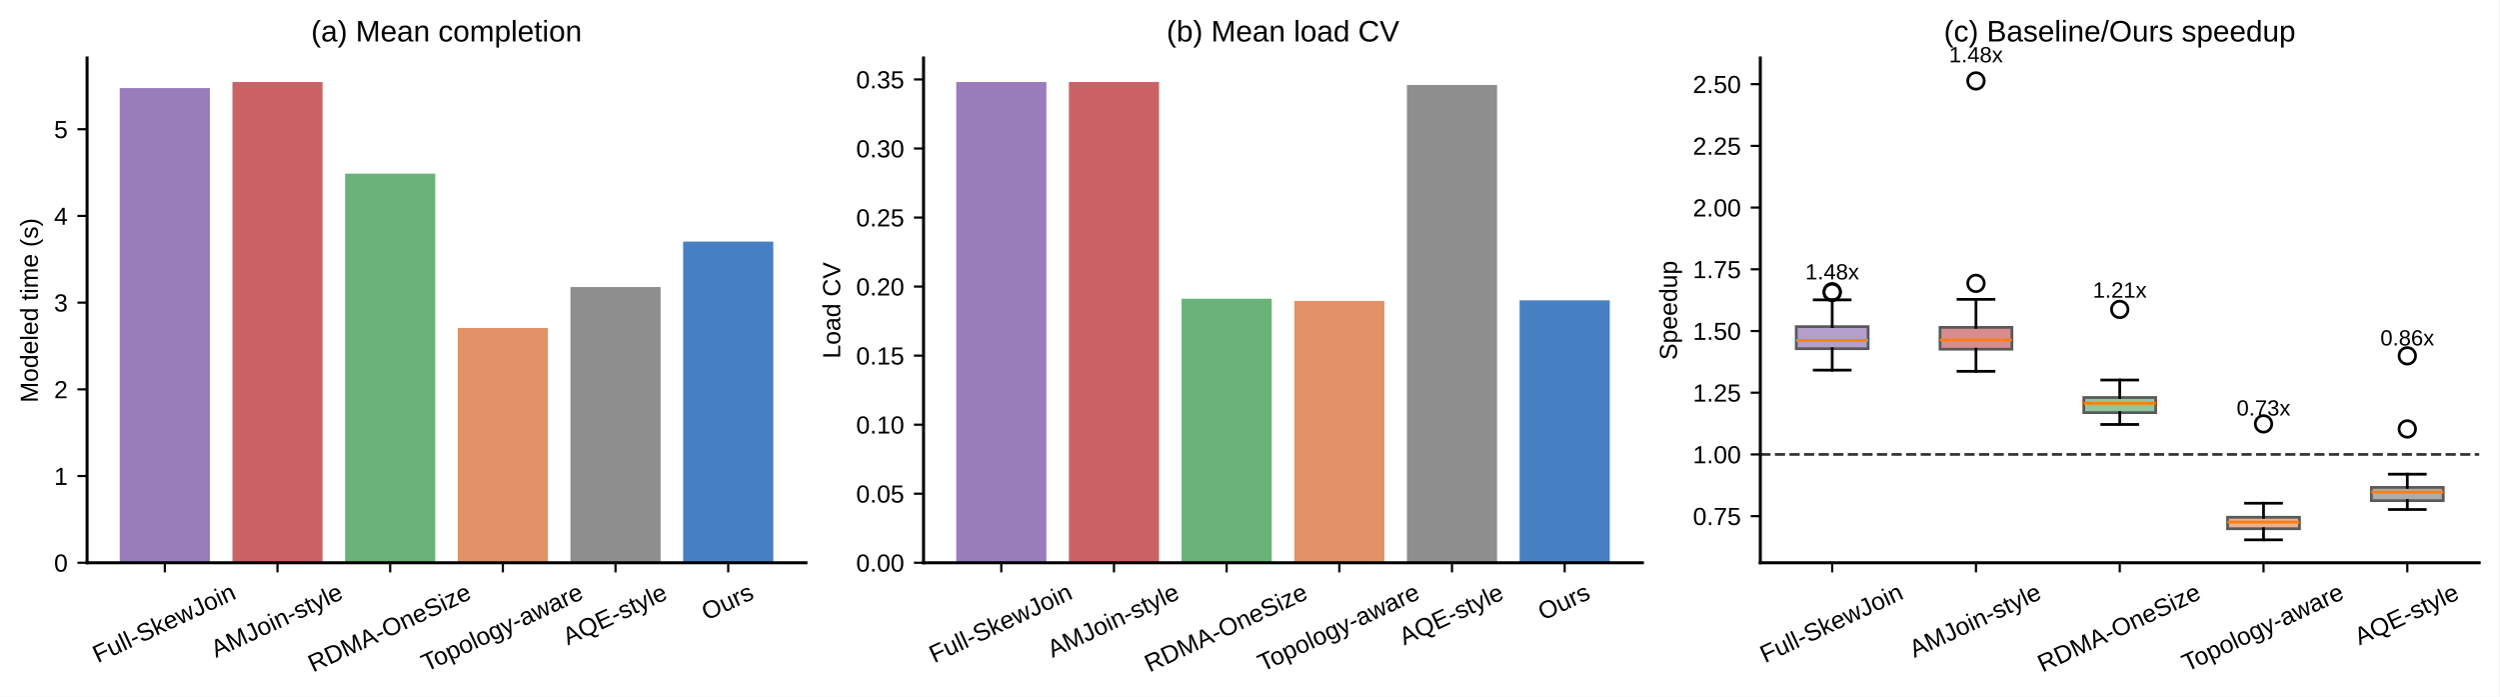
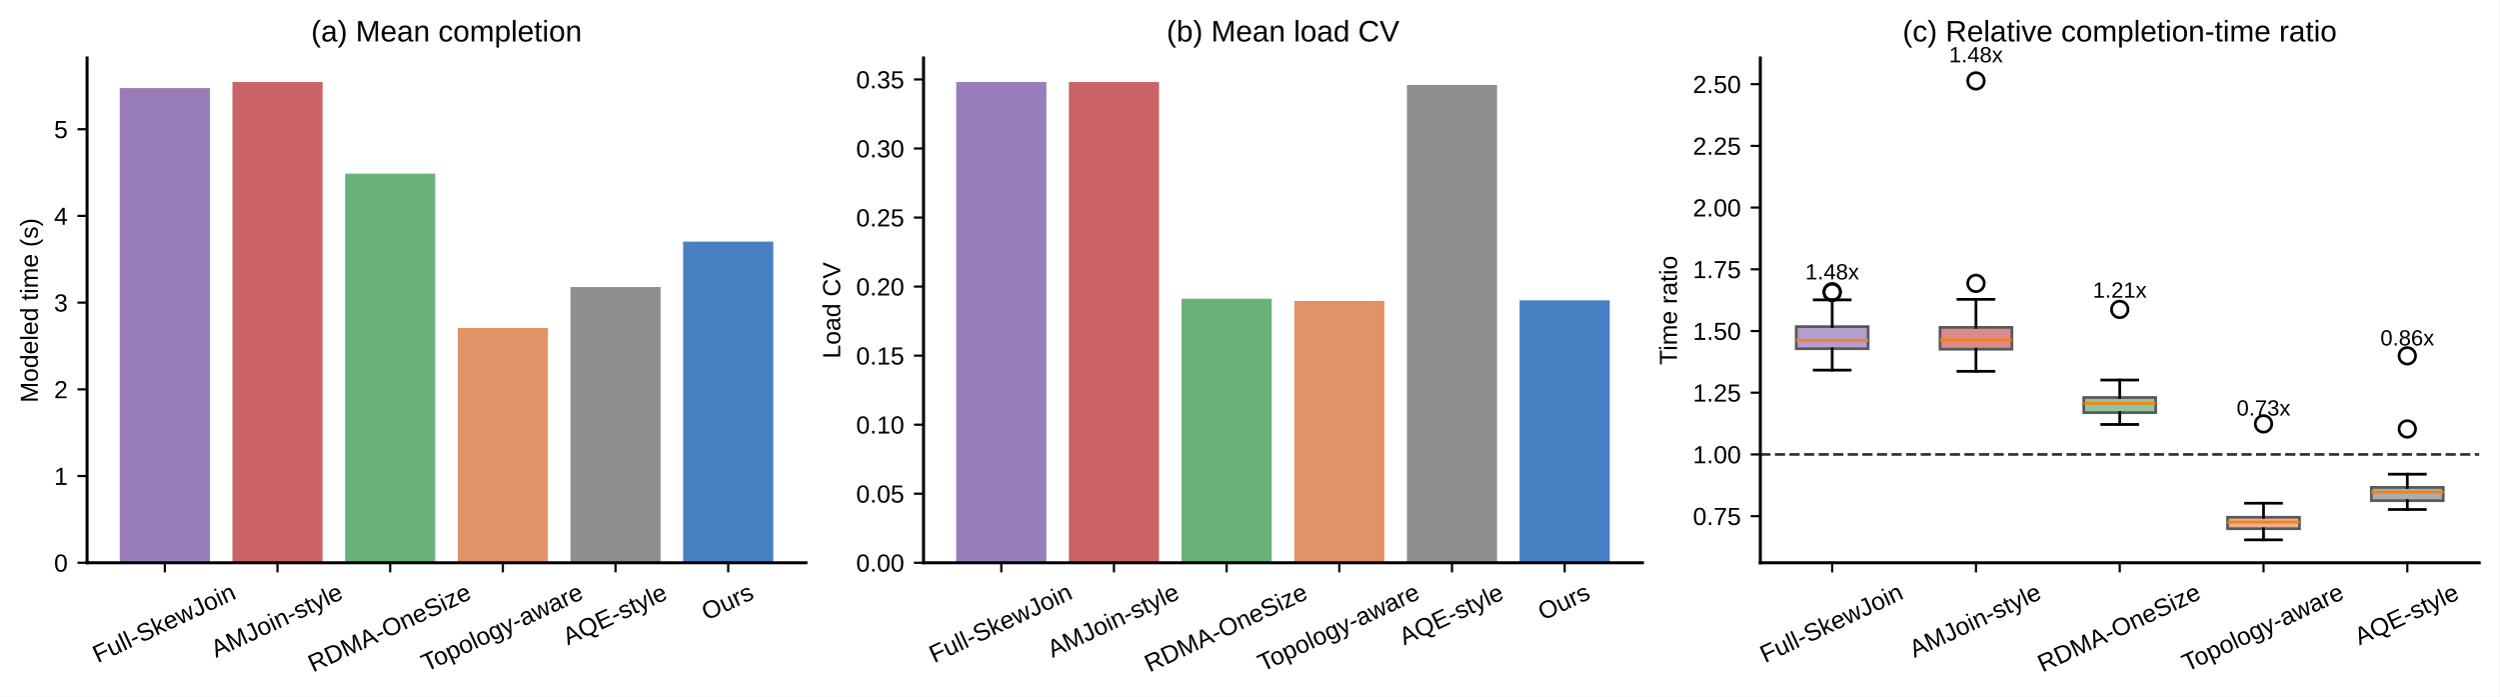
<svg xmlns="http://www.w3.org/2000/svg" xmlns:xlink="http://www.w3.org/1999/xlink" width="908.4pt" height="253.2pt" viewBox="0 0 908.4 253.2" version="1.1">
  <defs>
    <style type="text/css">*{stroke-linejoin: round; stroke-linecap: butt}</style>
  </defs>
  <g id="figure_1">
    <g id="patch_1">
      <path d="M 0 253.2 L 908.4 253.2 L 908.4 0 L 0 0 z " style="fill: #ffffff" />
    </g>
    <g id="axes_1">
      <g id="patch_2">
        <path d="M 31.651 204.486 L 292.966 204.486 L 292.966 21.069 L 31.651 21.069 z " style="fill: #ffffff" />
      </g>
      <g id="patch_3">
-         <path d="M 43.529 204.486 L 76.296 204.486 L 76.296 32.002 L 43.529 32.002 z " clip-path="url(#pf289a516cb)" style="fill: #8b6bb1; opacity: 0.88" />
+         <path d="M 43.529 204.486 L 76.296 204.486 L 76.296 32.002 L 43.529 32.002 z " clip-path="url(#p74380b4634)" style="fill: #8b6bb1; opacity: 0.88" />
      </g>
      <g id="patch_4">
-         <path d="M 84.487 204.486 L 117.254 204.486 L 117.254 29.803 L 84.487 29.803 z " clip-path="url(#pf289a516cb)" style="fill: #c44e52; opacity: 0.88" />
+         <path d="M 84.487 204.486 L 117.254 204.486 L 117.254 29.803 L 84.487 29.803 z " clip-path="url(#p74380b4634)" style="fill: #c44e52; opacity: 0.88" />
      </g>
      <g id="patch_5">
-         <path d="M 125.446 204.486 L 158.213 204.486 L 158.213 63.096 L 125.446 63.096 z " clip-path="url(#pf289a516cb)" style="fill: #55a868; opacity: 0.88" />
+         <path d="M 125.446 204.486 L 158.213 204.486 L 158.213 63.096 L 125.446 63.096 z " clip-path="url(#p74380b4634)" style="fill: #55a868; opacity: 0.88" />
      </g>
      <g id="patch_6">
-         <path d="M 166.404 204.486 L 199.171 204.486 L 199.171 119.163 L 166.404 119.163 z " clip-path="url(#pf289a516cb)" style="fill: #dd8452; opacity: 0.88" />
+         <path d="M 166.404 204.486 L 199.171 204.486 L 199.171 119.163 L 166.404 119.163 z " clip-path="url(#p74380b4634)" style="fill: #dd8452; opacity: 0.88" />
      </g>
      <g id="patch_7">
-         <path d="M 207.363 204.486 L 240.13 204.486 L 240.13 104.302 L 207.363 104.302 z " clip-path="url(#pf289a516cb)" style="fill: #7f7f7f; opacity: 0.88" />
+         <path d="M 207.363 204.486 L 240.13 204.486 L 240.13 104.302 L 207.363 104.302 z " clip-path="url(#p74380b4634)" style="fill: #7f7f7f; opacity: 0.88" />
      </g>
      <g id="patch_8">
-         <path d="M 248.322 204.486 L 281.088 204.486 L 281.088 87.79 L 248.322 87.79 z " clip-path="url(#pf289a516cb)" style="fill: #2f6fbb; opacity: 0.88" />
+         <path d="M 248.322 204.486 L 281.088 204.486 L 281.088 87.79 L 248.322 87.79 z " clip-path="url(#p74380b4634)" style="fill: #2f6fbb; opacity: 0.88" />
      </g>
      <g id="matplotlib.axis_1">
        <g id="xtick_1">
          <g id="line2d_1">
            <defs>
-               <path id="m25184df73d" d="M 0 0 L 0 3.5 " style="stroke: #000000; stroke-width: 0.8" />
+               <path id="md77f41ac50" d="M 0 0 L 0 3.5 " style="stroke: #000000; stroke-width: 0.8" />
            </defs>
            <g>
-               <use xlink:href="#m25184df73d" x="59.912" y="204.486" style="stroke: #000000; stroke-width: 0.8" />
+               <use xlink:href="#md77f41ac50" x="59.912" y="204.486" style="stroke: #000000; stroke-width: 0.8" />
            </g>
          </g>
          <g id="text_1">
            <text style="font-size: 9px; font-family: 'Arial', 'DejaVu Sans', sans-serif" transform="translate(35.51198 240.9979) rotate(-25)">Full-SkewJoin</text>
          </g>
        </g>
        <g id="xtick_2">
          <g id="line2d_2">
            <g>
-               <use xlink:href="#m25184df73d" x="100.871" y="204.486" style="stroke: #000000; stroke-width: 0.8" />
+               <use xlink:href="#md77f41ac50" x="100.871" y="204.486" style="stroke: #000000; stroke-width: 0.8" />
            </g>
          </g>
          <g id="text_2">
            <text style="font-size: 9px; font-family: 'Arial', 'DejaVu Sans', sans-serif" transform="translate(78.48936 239.0944) rotate(-25)">AMJoin-style</text>
          </g>
        </g>
        <g id="xtick_3">
          <g id="line2d_3">
            <g>
-               <use xlink:href="#m25184df73d" x="141.829" y="204.486" style="stroke: #000000; stroke-width: 0.8" />
+               <use xlink:href="#md77f41ac50" x="141.829" y="204.486" style="stroke: #000000; stroke-width: 0.8" />
            </g>
          </g>
          <g id="text_3">
            <text style="font-size: 9px; font-family: 'Arial', 'DejaVu Sans', sans-serif" transform="translate(113.8044 244.3784) rotate(-25)">RDMA-OneSize</text>
          </g>
        </g>
        <g id="xtick_4">
          <g id="line2d_4">
            <g>
-               <use xlink:href="#m25184df73d" x="182.788" y="204.486" style="stroke: #000000; stroke-width: 0.8" />
+               <use xlink:href="#md77f41ac50" x="182.788" y="204.486" style="stroke: #000000; stroke-width: 0.8" />
            </g>
          </g>
          <g id="text_4">
            <text style="font-size: 9px; font-family: 'Arial', 'DejaVu Sans', sans-serif" transform="translate(154.9612 244.1727) rotate(-25)">Topology-aware</text>
          </g>
        </g>
        <g id="xtick_5">
          <g id="line2d_5">
            <g>
-               <use xlink:href="#m25184df73d" x="223.746" y="204.486" style="stroke: #000000; stroke-width: 0.8" />
+               <use xlink:href="#md77f41ac50" x="223.746" y="204.486" style="stroke: #000000; stroke-width: 0.8" />
            </g>
          </g>
          <g id="text_5">
            <text style="font-size: 9px; font-family: 'Arial', 'DejaVu Sans', sans-serif" transform="translate(206.3752 234.549) rotate(-25)">AQE-style</text>
          </g>
        </g>
        <g id="xtick_6">
          <g id="line2d_6">
            <g>
-               <use xlink:href="#m25184df73d" x="264.705" y="204.486" style="stroke: #000000; stroke-width: 0.8" />
+               <use xlink:href="#md77f41ac50" x="264.705" y="204.486" style="stroke: #000000; stroke-width: 0.8" />
            </g>
          </g>
          <g id="text_6">
            <text style="font-size: 9px; font-family: 'Arial', 'DejaVu Sans', sans-serif" transform="translate(256.8509 225.5668) rotate(-25)">Ours</text>
          </g>
        </g>
      </g>
      <g id="matplotlib.axis_2">
        <g id="ytick_1">
          <g id="line2d_7">
            <defs>
-               <path id="mb3af0984bb" d="M 0 0 L -3.5 0 " style="stroke: #000000; stroke-width: 0.8" />
+               <path id="mf383895b96" d="M 0 0 L -3.5 0 " style="stroke: #000000; stroke-width: 0.8" />
            </defs>
            <g>
-               <use xlink:href="#mb3af0984bb" x="31.651" y="204.486" style="stroke: #000000; stroke-width: 0.8" />
+               <use xlink:href="#mf383895b96" x="31.651" y="204.486" style="stroke: #000000; stroke-width: 0.8" />
            </g>
          </g>
          <g id="text_7">
            <text style="font-size: 9px; font-family: 'Arial', 'DejaVu Sans', sans-serif; text-anchor: end" x="24.651" y="207.707" transform="rotate(-0 24.65078 207.7075)">0</text>
          </g>
        </g>
        <g id="ytick_2">
          <g id="line2d_8">
            <g>
-               <use xlink:href="#mb3af0984bb" x="31.651" y="172.98" style="stroke: #000000; stroke-width: 0.8" />
+               <use xlink:href="#mf383895b96" x="31.651" y="172.98" style="stroke: #000000; stroke-width: 0.8" />
            </g>
          </g>
          <g id="text_8">
            <text style="font-size: 9px; font-family: 'Arial', 'DejaVu Sans', sans-serif; text-anchor: end" x="24.651" y="176.201" transform="rotate(-0 24.65078 176.2008)">1</text>
          </g>
        </g>
        <g id="ytick_3">
          <g id="line2d_9">
            <g>
-               <use xlink:href="#mb3af0984bb" x="31.651" y="141.473" style="stroke: #000000; stroke-width: 0.8" />
+               <use xlink:href="#mf383895b96" x="31.651" y="141.473" style="stroke: #000000; stroke-width: 0.8" />
            </g>
          </g>
          <g id="text_9">
            <text style="font-size: 9px; font-family: 'Arial', 'DejaVu Sans', sans-serif; text-anchor: end" x="24.651" y="144.694" transform="rotate(-0 24.65078 144.6941)">2</text>
          </g>
        </g>
        <g id="ytick_4">
          <g id="line2d_10">
            <g>
-               <use xlink:href="#mb3af0984bb" x="31.651" y="109.966" style="stroke: #000000; stroke-width: 0.8" />
+               <use xlink:href="#mf383895b96" x="31.651" y="109.966" style="stroke: #000000; stroke-width: 0.8" />
            </g>
          </g>
          <g id="text_10">
            <text style="font-size: 9px; font-family: 'Arial', 'DejaVu Sans', sans-serif; text-anchor: end" x="24.651" y="113.187" transform="rotate(-0 24.65078 113.1874)">3</text>
          </g>
        </g>
        <g id="ytick_5">
          <g id="line2d_11">
            <g>
-               <use xlink:href="#mb3af0984bb" x="31.651" y="78.46" style="stroke: #000000; stroke-width: 0.8" />
+               <use xlink:href="#mf383895b96" x="31.651" y="78.46" style="stroke: #000000; stroke-width: 0.8" />
            </g>
          </g>
          <g id="text_11">
            <text style="font-size: 9px; font-family: 'Arial', 'DejaVu Sans', sans-serif; text-anchor: end" x="24.651" y="81.681" transform="rotate(-0 24.65078 81.6807)">4</text>
          </g>
        </g>
        <g id="ytick_6">
          <g id="line2d_12">
            <g>
-               <use xlink:href="#mb3af0984bb" x="31.651" y="46.953" style="stroke: #000000; stroke-width: 0.8" />
+               <use xlink:href="#mf383895b96" x="31.651" y="46.953" style="stroke: #000000; stroke-width: 0.8" />
            </g>
          </g>
          <g id="text_12">
            <text style="font-size: 9px; font-family: 'Arial', 'DejaVu Sans', sans-serif; text-anchor: end" x="24.651" y="50.174" transform="rotate(-0 24.65078 50.17401)">5</text>
          </g>
        </g>
        <g id="text_13">
          <text style="font-size: 9px; font-family: 'Arial', 'DejaVu Sans', sans-serif; text-anchor: middle" x="13.752" y="112.778" transform="rotate(-90 13.75172 112.7776)">Modeled time (s)</text>
        </g>
      </g>
      <g id="patch_9">
        <path d="M 31.651 204.486 L 31.651 21.069 " style="fill: none; stroke: #000000; stroke-width: 1.1; stroke-linejoin: miter; stroke-linecap: square" />
      </g>
      <g id="patch_10">
        <path d="M 31.651 204.486 L 292.966 204.486 " style="fill: none; stroke: #000000; stroke-width: 1.1; stroke-linejoin: miter; stroke-linecap: square" />
      </g>
      <g id="text_14">
        <text style="font-size: 10.8px; font-family: 'Arial', 'DejaVu Sans', sans-serif; text-anchor: middle" x="162.309" y="15.069" transform="rotate(-0 162.3086 15.06881)">(a) Mean completion</text>
      </g>
    </g>
    <g id="axes_2">
      <g id="patch_11">
        <path d="M 335.712 204.486 L 597.028 204.486 L 597.028 21.069 L 335.712 21.069 z " style="fill: #ffffff" />
      </g>
      <g id="patch_12">
-         <path d="M 347.59 204.486 L 380.357 204.486 L 380.357 29.803 L 347.59 29.803 z " clip-path="url(#p5887ecae8b)" style="fill: #8b6bb1; opacity: 0.88" />
+         <path d="M 347.59 204.486 L 380.357 204.486 L 380.357 29.803 L 347.59 29.803 z " clip-path="url(#pb62639bc96)" style="fill: #8b6bb1; opacity: 0.88" />
      </g>
      <g id="patch_13">
-         <path d="M 388.549 204.486 L 421.316 204.486 L 421.316 29.803 L 388.549 29.803 z " clip-path="url(#p5887ecae8b)" style="fill: #c44e52; opacity: 0.88" />
+         <path d="M 388.549 204.486 L 421.316 204.486 L 421.316 29.803 L 388.549 29.803 z " clip-path="url(#pb62639bc96)" style="fill: #c44e52; opacity: 0.88" />
      </g>
      <g id="patch_14">
-         <path d="M 429.508 204.486 L 462.274 204.486 L 462.274 108.545 L 429.508 108.545 z " clip-path="url(#p5887ecae8b)" style="fill: #55a868; opacity: 0.88" />
+         <path d="M 429.508 204.486 L 462.274 204.486 L 462.274 108.545 L 429.508 108.545 z " clip-path="url(#pb62639bc96)" style="fill: #55a868; opacity: 0.88" />
      </g>
      <g id="patch_15">
-         <path d="M 470.466 204.486 L 503.233 204.486 L 503.233 109.348 L 470.466 109.348 z " clip-path="url(#p5887ecae8b)" style="fill: #dd8452; opacity: 0.88" />
+         <path d="M 470.466 204.486 L 503.233 204.486 L 503.233 109.348 L 470.466 109.348 z " clip-path="url(#pb62639bc96)" style="fill: #dd8452; opacity: 0.88" />
      </g>
      <g id="patch_16">
-         <path d="M 511.425 204.486 L 544.192 204.486 L 544.192 30.866 L 511.425 30.866 z " clip-path="url(#p5887ecae8b)" style="fill: #7f7f7f; opacity: 0.88" />
+         <path d="M 511.425 204.486 L 544.192 204.486 L 544.192 30.866 L 511.425 30.866 z " clip-path="url(#pb62639bc96)" style="fill: #7f7f7f; opacity: 0.88" />
      </g>
      <g id="patch_17">
-         <path d="M 552.383 204.486 L 585.15 204.486 L 585.15 109.131 L 552.383 109.131 z " clip-path="url(#p5887ecae8b)" style="fill: #2f6fbb; opacity: 0.88" />
+         <path d="M 552.383 204.486 L 585.15 204.486 L 585.15 109.131 L 552.383 109.131 z " clip-path="url(#pb62639bc96)" style="fill: #2f6fbb; opacity: 0.88" />
      </g>
      <g id="matplotlib.axis_3">
        <g id="xtick_7">
          <g id="line2d_13">
            <g>
-               <use xlink:href="#m25184df73d" x="363.974" y="204.486" style="stroke: #000000; stroke-width: 0.8" />
+               <use xlink:href="#md77f41ac50" x="363.974" y="204.486" style="stroke: #000000; stroke-width: 0.8" />
            </g>
          </g>
          <g id="text_15">
            <text style="font-size: 9px; font-family: 'Arial', 'DejaVu Sans', sans-serif" transform="translate(339.5737 240.9979) rotate(-25)">Full-SkewJoin</text>
          </g>
        </g>
        <g id="xtick_8">
          <g id="line2d_14">
            <g>
-               <use xlink:href="#m25184df73d" x="404.932" y="204.486" style="stroke: #000000; stroke-width: 0.8" />
+               <use xlink:href="#md77f41ac50" x="404.932" y="204.486" style="stroke: #000000; stroke-width: 0.8" />
            </g>
          </g>
          <g id="text_16">
            <text style="font-size: 9px; font-family: 'Arial', 'DejaVu Sans', sans-serif" transform="translate(382.5511 239.0944) rotate(-25)">AMJoin-style</text>
          </g>
        </g>
        <g id="xtick_9">
          <g id="line2d_15">
            <g>
-               <use xlink:href="#m25184df73d" x="445.891" y="204.486" style="stroke: #000000; stroke-width: 0.8" />
+               <use xlink:href="#md77f41ac50" x="445.891" y="204.486" style="stroke: #000000; stroke-width: 0.8" />
            </g>
          </g>
          <g id="text_17">
            <text style="font-size: 9px; font-family: 'Arial', 'DejaVu Sans', sans-serif" transform="translate(417.8662 244.3784) rotate(-25)">RDMA-OneSize</text>
          </g>
        </g>
        <g id="xtick_10">
          <g id="line2d_16">
            <g>
-               <use xlink:href="#m25184df73d" x="486.85" y="204.486" style="stroke: #000000; stroke-width: 0.8" />
+               <use xlink:href="#md77f41ac50" x="486.85" y="204.486" style="stroke: #000000; stroke-width: 0.8" />
            </g>
          </g>
          <g id="text_18">
            <text style="font-size: 9px; font-family: 'Arial', 'DejaVu Sans', sans-serif" transform="translate(459.0229 244.1727) rotate(-25)">Topology-aware</text>
          </g>
        </g>
        <g id="xtick_11">
          <g id="line2d_17">
            <g>
-               <use xlink:href="#m25184df73d" x="527.808" y="204.486" style="stroke: #000000; stroke-width: 0.8" />
+               <use xlink:href="#md77f41ac50" x="527.808" y="204.486" style="stroke: #000000; stroke-width: 0.8" />
            </g>
          </g>
          <g id="text_19">
            <text style="font-size: 9px; font-family: 'Arial', 'DejaVu Sans', sans-serif" transform="translate(510.437 234.549) rotate(-25)">AQE-style</text>
          </g>
        </g>
        <g id="xtick_12">
          <g id="line2d_18">
            <g>
-               <use xlink:href="#m25184df73d" x="568.767" y="204.486" style="stroke: #000000; stroke-width: 0.8" />
+               <use xlink:href="#md77f41ac50" x="568.767" y="204.486" style="stroke: #000000; stroke-width: 0.8" />
            </g>
          </g>
          <g id="text_20">
            <text style="font-size: 9px; font-family: 'Arial', 'DejaVu Sans', sans-serif" transform="translate(560.9126 225.5668) rotate(-25)">Ours</text>
          </g>
        </g>
      </g>
      <g id="matplotlib.axis_4">
        <g id="ytick_7">
          <g id="line2d_19">
            <g>
-               <use xlink:href="#mb3af0984bb" x="335.712" y="204.486" style="stroke: #000000; stroke-width: 0.8" />
+               <use xlink:href="#mf383895b96" x="335.712" y="204.486" style="stroke: #000000; stroke-width: 0.8" />
            </g>
          </g>
          <g id="text_21">
            <text style="font-size: 9px; font-family: 'Arial', 'DejaVu Sans', sans-serif; text-anchor: end" x="328.712" y="207.707" transform="rotate(-0 328.7125 207.7075)">0.00</text>
          </g>
        </g>
        <g id="ytick_8">
          <g id="line2d_20">
            <g>
-               <use xlink:href="#mb3af0984bb" x="335.712" y="179.399" style="stroke: #000000; stroke-width: 0.8" />
+               <use xlink:href="#mf383895b96" x="335.712" y="179.399" style="stroke: #000000; stroke-width: 0.8" />
            </g>
          </g>
          <g id="text_22">
            <text style="font-size: 9px; font-family: 'Arial', 'DejaVu Sans', sans-serif; text-anchor: end" x="328.712" y="182.62" transform="rotate(-0 328.7125 182.6199)">0.05</text>
          </g>
        </g>
        <g id="ytick_9">
          <g id="line2d_21">
            <g>
-               <use xlink:href="#mb3af0984bb" x="335.712" y="154.311" style="stroke: #000000; stroke-width: 0.8" />
+               <use xlink:href="#mf383895b96" x="335.712" y="154.311" style="stroke: #000000; stroke-width: 0.8" />
            </g>
          </g>
          <g id="text_23">
            <text style="font-size: 9px; font-family: 'Arial', 'DejaVu Sans', sans-serif; text-anchor: end" x="328.712" y="157.532" transform="rotate(-0 328.7125 157.5323)">0.10</text>
          </g>
        </g>
        <g id="ytick_10">
          <g id="line2d_22">
            <g>
-               <use xlink:href="#mb3af0984bb" x="335.712" y="129.224" style="stroke: #000000; stroke-width: 0.8" />
+               <use xlink:href="#mf383895b96" x="335.712" y="129.224" style="stroke: #000000; stroke-width: 0.8" />
            </g>
          </g>
          <g id="text_24">
            <text style="font-size: 9px; font-family: 'Arial', 'DejaVu Sans', sans-serif; text-anchor: end" x="328.712" y="132.445" transform="rotate(-0 328.7125 132.4448)">0.15</text>
          </g>
        </g>
        <g id="ytick_11">
          <g id="line2d_23">
            <g>
-               <use xlink:href="#mb3af0984bb" x="335.712" y="104.136" style="stroke: #000000; stroke-width: 0.8" />
+               <use xlink:href="#mf383895b96" x="335.712" y="104.136" style="stroke: #000000; stroke-width: 0.8" />
            </g>
          </g>
          <g id="text_25">
            <text style="font-size: 9px; font-family: 'Arial', 'DejaVu Sans', sans-serif; text-anchor: end" x="328.712" y="107.357" transform="rotate(-0 328.7125 107.3572)">0.20</text>
          </g>
        </g>
        <g id="ytick_12">
          <g id="line2d_24">
            <g>
-               <use xlink:href="#mb3af0984bb" x="335.712" y="79.049" style="stroke: #000000; stroke-width: 0.8" />
+               <use xlink:href="#mf383895b96" x="335.712" y="79.049" style="stroke: #000000; stroke-width: 0.8" />
            </g>
          </g>
          <g id="text_26">
            <text style="font-size: 9px; font-family: 'Arial', 'DejaVu Sans', sans-serif; text-anchor: end" x="328.712" y="82.27" transform="rotate(-0 328.7125 82.26964)">0.25</text>
          </g>
        </g>
        <g id="ytick_13">
          <g id="line2d_25">
            <g>
-               <use xlink:href="#mb3af0984bb" x="335.712" y="53.961" style="stroke: #000000; stroke-width: 0.8" />
+               <use xlink:href="#mf383895b96" x="335.712" y="53.961" style="stroke: #000000; stroke-width: 0.8" />
            </g>
          </g>
          <g id="text_27">
            <text style="font-size: 9px; font-family: 'Arial', 'DejaVu Sans', sans-serif; text-anchor: end" x="328.712" y="57.182" transform="rotate(-0 328.7125 57.18207)">0.30</text>
          </g>
        </g>
        <g id="ytick_14">
          <g id="line2d_26">
            <g>
-               <use xlink:href="#mb3af0984bb" x="335.712" y="28.873" style="stroke: #000000; stroke-width: 0.8" />
+               <use xlink:href="#mf383895b96" x="335.712" y="28.873" style="stroke: #000000; stroke-width: 0.8" />
            </g>
          </g>
          <g id="text_28">
            <text style="font-size: 9px; font-family: 'Arial', 'DejaVu Sans', sans-serif; text-anchor: end" x="328.712" y="32.095" transform="rotate(-0 328.7125 32.09451)">0.35</text>
          </g>
        </g>
        <g id="text_29">
          <text style="font-size: 9px; font-family: 'Arial', 'DejaVu Sans', sans-serif; text-anchor: middle" x="305.409" y="112.778" transform="rotate(-90 305.4089 112.7776)">Load CV</text>
        </g>
      </g>
      <g id="patch_18">
        <path d="M 335.712 204.486 L 335.712 21.069 " style="fill: none; stroke: #000000; stroke-width: 1.1; stroke-linejoin: miter; stroke-linecap: square" />
      </g>
      <g id="patch_19">
        <path d="M 335.712 204.486 L 597.028 204.486 " style="fill: none; stroke: #000000; stroke-width: 1.1; stroke-linejoin: miter; stroke-linecap: square" />
      </g>
      <g id="text_30">
        <text style="font-size: 10.8px; font-family: 'Arial', 'DejaVu Sans', sans-serif; text-anchor: middle" x="466.37" y="15.069" transform="rotate(-0 466.3703 15.06881)">(b) Mean load CV</text>
      </g>
    </g>
    <g id="axes_3">
      <g id="patch_20">
        <path d="M 639.884 204.486 L 901.2 204.486 L 901.2 21.069 L 639.884 21.069 z " style="fill: #ffffff" />
      </g>
      <g id="matplotlib.axis_5">
        <g id="xtick_13">
          <g id="line2d_27">
            <g>
-               <use xlink:href="#m25184df73d" x="666.015" y="204.486" style="stroke: #000000; stroke-width: 0.8" />
+               <use xlink:href="#md77f41ac50" x="666.015" y="204.486" style="stroke: #000000; stroke-width: 0.8" />
            </g>
          </g>
          <g id="text_31">
            <text style="font-size: 9px; font-family: 'Arial', 'DejaVu Sans', sans-serif" transform="translate(641.6153 240.9979) rotate(-25)">Full-SkewJoin</text>
          </g>
        </g>
        <g id="xtick_14">
          <g id="line2d_28">
            <g>
-               <use xlink:href="#m25184df73d" x="718.279" y="204.486" style="stroke: #000000; stroke-width: 0.8" />
+               <use xlink:href="#md77f41ac50" x="718.279" y="204.486" style="stroke: #000000; stroke-width: 0.8" />
            </g>
          </g>
          <g id="text_32">
            <text style="font-size: 9px; font-family: 'Arial', 'DejaVu Sans', sans-serif" transform="translate(695.8972 239.0944) rotate(-25)">AMJoin-style</text>
          </g>
        </g>
        <g id="xtick_15">
          <g id="line2d_29">
            <g>
-               <use xlink:href="#m25184df73d" x="770.542" y="204.486" style="stroke: #000000; stroke-width: 0.8" />
+               <use xlink:href="#md77f41ac50" x="770.542" y="204.486" style="stroke: #000000; stroke-width: 0.8" />
            </g>
          </g>
          <g id="text_33">
            <text style="font-size: 9px; font-family: 'Arial', 'DejaVu Sans', sans-serif" transform="translate(742.5168 244.3784) rotate(-25)">RDMA-OneSize</text>
          </g>
        </g>
        <g id="xtick_16">
          <g id="line2d_30">
            <g>
-               <use xlink:href="#m25184df73d" x="822.805" y="204.486" style="stroke: #000000; stroke-width: 0.8" />
+               <use xlink:href="#md77f41ac50" x="822.805" y="204.486" style="stroke: #000000; stroke-width: 0.8" />
            </g>
          </g>
          <g id="text_34">
            <text style="font-size: 9px; font-family: 'Arial', 'DejaVu Sans', sans-serif" transform="translate(794.9782 244.1727) rotate(-25)">Topology-aware</text>
          </g>
        </g>
        <g id="xtick_17">
          <g id="line2d_31">
            <g>
-               <use xlink:href="#m25184df73d" x="875.068" y="204.486" style="stroke: #000000; stroke-width: 0.8" />
+               <use xlink:href="#md77f41ac50" x="875.068" y="204.486" style="stroke: #000000; stroke-width: 0.8" />
            </g>
          </g>
          <g id="text_35">
            <text style="font-size: 9px; font-family: 'Arial', 'DejaVu Sans', sans-serif" transform="translate(857.6968 234.549) rotate(-25)">AQE-style</text>
          </g>
        </g>
      </g>
      <g id="matplotlib.axis_6">
        <g id="ytick_15">
          <g id="line2d_32">
            <g>
-               <use xlink:href="#mb3af0984bb" x="639.884" y="187.543" style="stroke: #000000; stroke-width: 0.8" />
+               <use xlink:href="#mf383895b96" x="639.884" y="187.543" style="stroke: #000000; stroke-width: 0.8" />
            </g>
          </g>
          <g id="text_36">
            <text style="font-size: 9px; font-family: 'Arial', 'DejaVu Sans', sans-serif; text-anchor: end" x="632.884" y="190.764" transform="rotate(-0 632.8839 190.7642)">0.75</text>
          </g>
        </g>
        <g id="ytick_16">
          <g id="line2d_33">
            <g>
-               <use xlink:href="#mb3af0984bb" x="639.884" y="165.12" style="stroke: #000000; stroke-width: 0.8" />
+               <use xlink:href="#mf383895b96" x="639.884" y="165.12" style="stroke: #000000; stroke-width: 0.8" />
            </g>
          </g>
          <g id="text_37">
            <text style="font-size: 9px; font-family: 'Arial', 'DejaVu Sans', sans-serif; text-anchor: end" x="632.884" y="168.341" transform="rotate(-0 632.8839 168.3411)">1.00</text>
          </g>
        </g>
        <g id="ytick_17">
          <g id="line2d_34">
            <g>
-               <use xlink:href="#mb3af0984bb" x="639.884" y="142.697" style="stroke: #000000; stroke-width: 0.8" />
+               <use xlink:href="#mf383895b96" x="639.884" y="142.697" style="stroke: #000000; stroke-width: 0.8" />
            </g>
          </g>
          <g id="text_38">
            <text style="font-size: 9px; font-family: 'Arial', 'DejaVu Sans', sans-serif; text-anchor: end" x="632.884" y="145.918" transform="rotate(-0 632.8839 145.9179)">1.25</text>
          </g>
        </g>
        <g id="ytick_18">
          <g id="line2d_35">
            <g>
-               <use xlink:href="#mb3af0984bb" x="639.884" y="120.274" style="stroke: #000000; stroke-width: 0.8" />
+               <use xlink:href="#mf383895b96" x="639.884" y="120.274" style="stroke: #000000; stroke-width: 0.8" />
            </g>
          </g>
          <g id="text_39">
            <text style="font-size: 9px; font-family: 'Arial', 'DejaVu Sans', sans-serif; text-anchor: end" x="632.884" y="123.495" transform="rotate(-0 632.8839 123.4947)">1.50</text>
          </g>
        </g>
        <g id="ytick_19">
          <g id="line2d_36">
            <g>
-               <use xlink:href="#mb3af0984bb" x="639.884" y="97.851" style="stroke: #000000; stroke-width: 0.8" />
+               <use xlink:href="#mf383895b96" x="639.884" y="97.851" style="stroke: #000000; stroke-width: 0.8" />
            </g>
          </g>
          <g id="text_40">
            <text style="font-size: 9px; font-family: 'Arial', 'DejaVu Sans', sans-serif; text-anchor: end" x="632.884" y="101.072" transform="rotate(-0 632.8839 101.0715)">1.75</text>
          </g>
        </g>
        <g id="ytick_20">
          <g id="line2d_37">
            <g>
-               <use xlink:href="#mb3af0984bb" x="639.884" y="75.427" style="stroke: #000000; stroke-width: 0.8" />
+               <use xlink:href="#mf383895b96" x="639.884" y="75.427" style="stroke: #000000; stroke-width: 0.8" />
            </g>
          </g>
          <g id="text_41">
            <text style="font-size: 9px; font-family: 'Arial', 'DejaVu Sans', sans-serif; text-anchor: end" x="632.884" y="78.648" transform="rotate(-0 632.8839 78.64837)">2.00</text>
          </g>
        </g>
        <g id="ytick_21">
          <g id="line2d_38">
            <g>
-               <use xlink:href="#mb3af0984bb" x="639.884" y="53.004" style="stroke: #000000; stroke-width: 0.8" />
+               <use xlink:href="#mf383895b96" x="639.884" y="53.004" style="stroke: #000000; stroke-width: 0.8" />
            </g>
          </g>
          <g id="text_42">
            <text style="font-size: 9px; font-family: 'Arial', 'DejaVu Sans', sans-serif; text-anchor: end" x="632.884" y="56.225" transform="rotate(-0 632.8839 56.2252)">2.25</text>
          </g>
        </g>
        <g id="ytick_22">
          <g id="line2d_39">
            <g>
-               <use xlink:href="#mb3af0984bb" x="639.884" y="30.581" style="stroke: #000000; stroke-width: 0.8" />
+               <use xlink:href="#mf383895b96" x="639.884" y="30.581" style="stroke: #000000; stroke-width: 0.8" />
            </g>
          </g>
          <g id="text_43">
            <text style="font-size: 9px; font-family: 'Arial', 'DejaVu Sans', sans-serif; text-anchor: end" x="632.884" y="33.802" transform="rotate(-0 632.8839 33.80202)">2.50</text>
          </g>
        </g>
        <g id="text_44">
-           <text style="font-size: 9px; font-family: 'Arial', 'DejaVu Sans', sans-serif; text-anchor: middle" x="609.58" y="112.778" transform="rotate(-90 609.5803 112.7776)">Speedup</text>
+           <text style="font-size: 9px; font-family: 'Arial', 'DejaVu Sans', sans-serif; text-anchor: middle" x="609.58" y="112.778" transform="rotate(-90 609.5803 112.7776)">Time ratio</text>
        </g>
      </g>
      <g id="patch_21">
-         <path d="M 652.95 126.706 L 679.081 126.706 L 679.081 118.684 L 652.95 118.684 L 652.95 126.706 z " clip-path="url(#p8b6b25f043)" style="fill: #8b6bb1; opacity: 0.65; stroke: #000000; stroke-linejoin: miter" />
+         <path d="M 652.95 126.706 L 679.081 126.706 L 679.081 118.684 L 652.95 118.684 L 652.95 126.706 z " clip-path="url(#pb592dae108)" style="fill: #8b6bb1; opacity: 0.65; stroke: #000000; stroke-linejoin: miter" />
      </g>
      <g id="line2d_40">
-         <path d="M 666.015 126.706 L 666.015 134.495 " clip-path="url(#p8b6b25f043)" style="fill: none; stroke: #000000; stroke-linecap: square" />
+         <path d="M 666.015 126.706 L 666.015 134.495 " clip-path="url(#pb592dae108)" style="fill: none; stroke: #000000; stroke-linecap: square" />
      </g>
      <g id="line2d_41">
-         <path d="M 666.015 118.684 L 666.015 108.958 " clip-path="url(#p8b6b25f043)" style="fill: none; stroke: #000000; stroke-linecap: square" />
+         <path d="M 666.015 118.684 L 666.015 108.958 " clip-path="url(#pb592dae108)" style="fill: none; stroke: #000000; stroke-linecap: square" />
      </g>
      <g id="line2d_42">
-         <path d="M 659.483 134.495 L 672.548 134.495 " clip-path="url(#p8b6b25f043)" style="fill: none; stroke: #000000; stroke-linecap: square" />
+         <path d="M 659.483 134.495 L 672.548 134.495 " clip-path="url(#pb592dae108)" style="fill: none; stroke: #000000; stroke-linecap: square" />
      </g>
      <g id="line2d_43">
-         <path d="M 659.483 108.958 L 672.548 108.958 " clip-path="url(#p8b6b25f043)" style="fill: none; stroke: #000000; stroke-linecap: square" />
+         <path d="M 659.483 108.958 L 672.548 108.958 " clip-path="url(#pb592dae108)" style="fill: none; stroke: #000000; stroke-linecap: square" />
      </g>
      <g id="line2d_44">
        <defs>
-           <path id="m2506afb8d1" d="M 0 3 C 0.796 3 1.559 2.684 2.121 2.121 C 2.684 1.559 3 0.796 3 0 C 3 -0.796 2.684 -1.559 2.121 -2.121 C 1.559 -2.684 0.796 -3 0 -3 C -0.796 -3 -1.559 -2.684 -2.121 -2.121 C -2.684 -1.559 -3 -0.796 -3 0 C -3 0.796 -2.684 1.559 -2.121 2.121 C -1.559 2.684 -0.796 3 0 3 z " style="stroke: #000000" />
+           <path id="maeb33d3e6e" d="M 0 3 C 0.796 3 1.559 2.684 2.121 2.121 C 2.684 1.559 3 0.796 3 0 C 3 -0.796 2.684 -1.559 2.121 -2.121 C 1.559 -2.684 0.796 -3 0 -3 C -0.796 -3 -1.559 -2.684 -2.121 -2.121 C -2.684 -1.559 -3 -0.796 -3 0 C -3 0.796 -2.684 1.559 -2.121 2.121 C -1.559 2.684 -0.796 3 0 3 z " style="stroke: #000000" />
        </defs>
-         <g clip-path="url(#p8b6b25f043)">
-           <use xlink:href="#m2506afb8d1" x="666.015" y="105.997" style="fill-opacity: 0; stroke: #000000" />
-           <use xlink:href="#m2506afb8d1" x="666.015" y="106.277" style="fill-opacity: 0; stroke: #000000" />
+         <g clip-path="url(#pb592dae108)">
+           <use xlink:href="#maeb33d3e6e" x="666.015" y="105.997" style="fill-opacity: 0; stroke: #000000" />
+           <use xlink:href="#maeb33d3e6e" x="666.015" y="106.277" style="fill-opacity: 0; stroke: #000000" />
        </g>
      </g>
      <g id="patch_22">
-         <path d="M 705.213 126.884 L 731.344 126.884 L 731.344 118.954 L 705.213 118.954 L 705.213 126.884 z " clip-path="url(#p8b6b25f043)" style="fill: #c44e52; opacity: 0.65; stroke: #000000; stroke-linejoin: miter" />
+         <path d="M 705.213 126.884 L 731.344 126.884 L 731.344 118.954 L 705.213 118.954 L 705.213 126.884 z " clip-path="url(#pb592dae108)" style="fill: #c44e52; opacity: 0.65; stroke: #000000; stroke-linejoin: miter" />
      </g>
      <g id="line2d_45">
-         <path d="M 718.279 126.884 L 718.279 134.928 " clip-path="url(#p8b6b25f043)" style="fill: none; stroke: #000000; stroke-linecap: square" />
+         <path d="M 718.279 126.884 L 718.279 134.928 " clip-path="url(#pb592dae108)" style="fill: none; stroke: #000000; stroke-linecap: square" />
      </g>
      <g id="line2d_46">
-         <path d="M 718.279 118.954 L 718.279 108.77 " clip-path="url(#p8b6b25f043)" style="fill: none; stroke: #000000; stroke-linecap: square" />
+         <path d="M 718.279 118.954 L 718.279 108.77 " clip-path="url(#pb592dae108)" style="fill: none; stroke: #000000; stroke-linecap: square" />
      </g>
      <g id="line2d_47">
-         <path d="M 711.746 134.928 L 724.811 134.928 " clip-path="url(#p8b6b25f043)" style="fill: none; stroke: #000000; stroke-linecap: square" />
+         <path d="M 711.746 134.928 L 724.811 134.928 " clip-path="url(#pb592dae108)" style="fill: none; stroke: #000000; stroke-linecap: square" />
      </g>
      <g id="line2d_48">
-         <path d="M 711.746 108.77 L 724.811 108.77 " clip-path="url(#p8b6b25f043)" style="fill: none; stroke: #000000; stroke-linecap: square" />
+         <path d="M 711.746 108.77 L 724.811 108.77 " clip-path="url(#pb592dae108)" style="fill: none; stroke: #000000; stroke-linecap: square" />
      </g>
      <g id="line2d_49">
-         <g clip-path="url(#p8b6b25f043)">
-           <use xlink:href="#m2506afb8d1" x="718.279" y="102.961" style="fill-opacity: 0; stroke: #000000" />
-           <use xlink:href="#m2506afb8d1" x="718.279" y="29.406" style="fill-opacity: 0; stroke: #000000" />
+         <g clip-path="url(#pb592dae108)">
+           <use xlink:href="#maeb33d3e6e" x="718.279" y="102.961" style="fill-opacity: 0; stroke: #000000" />
+           <use xlink:href="#maeb33d3e6e" x="718.279" y="29.406" style="fill-opacity: 0; stroke: #000000" />
        </g>
      </g>
      <g id="patch_23">
-         <path d="M 757.476 149.941 L 783.607 149.941 L 783.607 144.435 L 757.476 144.435 L 757.476 149.941 z " clip-path="url(#p8b6b25f043)" style="fill: #55a868; opacity: 0.65; stroke: #000000; stroke-linejoin: miter" />
+         <path d="M 757.476 149.941 L 783.607 149.941 L 783.607 144.435 L 757.476 144.435 L 757.476 149.941 z " clip-path="url(#pb592dae108)" style="fill: #55a868; opacity: 0.65; stroke: #000000; stroke-linejoin: miter" />
      </g>
      <g id="line2d_50">
-         <path d="M 770.542 149.941 L 770.542 154.234 " clip-path="url(#p8b6b25f043)" style="fill: none; stroke: #000000; stroke-linecap: square" />
+         <path d="M 770.542 149.941 L 770.542 154.234 " clip-path="url(#pb592dae108)" style="fill: none; stroke: #000000; stroke-linecap: square" />
      </g>
      <g id="line2d_51">
-         <path d="M 770.542 144.435 L 770.542 138.084 " clip-path="url(#p8b6b25f043)" style="fill: none; stroke: #000000; stroke-linecap: square" />
+         <path d="M 770.542 144.435 L 770.542 138.084 " clip-path="url(#pb592dae108)" style="fill: none; stroke: #000000; stroke-linecap: square" />
      </g>
      <g id="line2d_52">
-         <path d="M 764.009 154.234 L 777.075 154.234 " clip-path="url(#p8b6b25f043)" style="fill: none; stroke: #000000; stroke-linecap: square" />
+         <path d="M 764.009 154.234 L 777.075 154.234 " clip-path="url(#pb592dae108)" style="fill: none; stroke: #000000; stroke-linecap: square" />
      </g>
      <g id="line2d_53">
-         <path d="M 764.009 138.084 L 777.075 138.084 " clip-path="url(#p8b6b25f043)" style="fill: none; stroke: #000000; stroke-linecap: square" />
+         <path d="M 764.009 138.084 L 777.075 138.084 " clip-path="url(#pb592dae108)" style="fill: none; stroke: #000000; stroke-linecap: square" />
      </g>
      <g id="line2d_54">
-         <g clip-path="url(#p8b6b25f043)">
-           <use xlink:href="#m2506afb8d1" x="770.542" y="112.437" style="fill-opacity: 0; stroke: #000000" />
+         <g clip-path="url(#pb592dae108)">
+           <use xlink:href="#maeb33d3e6e" x="770.542" y="112.437" style="fill-opacity: 0; stroke: #000000" />
        </g>
      </g>
      <g id="patch_24">
-         <path d="M 809.739 192.121 L 835.871 192.121 L 835.871 187.952 L 809.739 187.952 L 809.739 192.121 z " clip-path="url(#p8b6b25f043)" style="fill: #dd8452; opacity: 0.65; stroke: #000000; stroke-linejoin: miter" />
+         <path d="M 809.739 192.121 L 835.871 192.121 L 835.871 187.952 L 809.739 187.952 L 809.739 192.121 z " clip-path="url(#pb592dae108)" style="fill: #dd8452; opacity: 0.65; stroke: #000000; stroke-linejoin: miter" />
      </g>
      <g id="line2d_55">
-         <path d="M 822.805 192.121 L 822.805 196.149 " clip-path="url(#p8b6b25f043)" style="fill: none; stroke: #000000; stroke-linecap: square" />
+         <path d="M 822.805 192.121 L 822.805 196.149 " clip-path="url(#pb592dae108)" style="fill: none; stroke: #000000; stroke-linecap: square" />
      </g>
      <g id="line2d_56">
-         <path d="M 822.805 187.952 L 822.805 182.852 " clip-path="url(#p8b6b25f043)" style="fill: none; stroke: #000000; stroke-linecap: square" />
+         <path d="M 822.805 187.952 L 822.805 182.852 " clip-path="url(#pb592dae108)" style="fill: none; stroke: #000000; stroke-linecap: square" />
      </g>
      <g id="line2d_57">
-         <path d="M 816.272 196.149 L 829.338 196.149 " clip-path="url(#p8b6b25f043)" style="fill: none; stroke: #000000; stroke-linecap: square" />
+         <path d="M 816.272 196.149 L 829.338 196.149 " clip-path="url(#pb592dae108)" style="fill: none; stroke: #000000; stroke-linecap: square" />
      </g>
      <g id="line2d_58">
-         <path d="M 816.272 182.852 L 829.338 182.852 " clip-path="url(#p8b6b25f043)" style="fill: none; stroke: #000000; stroke-linecap: square" />
+         <path d="M 816.272 182.852 L 829.338 182.852 " clip-path="url(#pb592dae108)" style="fill: none; stroke: #000000; stroke-linecap: square" />
      </g>
      <g id="line2d_59">
-         <g clip-path="url(#p8b6b25f043)">
-           <use xlink:href="#m2506afb8d1" x="822.805" y="154.025" style="fill-opacity: 0; stroke: #000000" />
+         <g clip-path="url(#pb592dae108)">
+           <use xlink:href="#maeb33d3e6e" x="822.805" y="154.025" style="fill-opacity: 0; stroke: #000000" />
        </g>
      </g>
      <g id="patch_25">
-         <path d="M 862.002 181.924 L 888.134 181.924 L 888.134 177.104 L 862.002 177.104 L 862.002 181.924 z " clip-path="url(#p8b6b25f043)" style="fill: #7f7f7f; opacity: 0.65; stroke: #000000; stroke-linejoin: miter" />
+         <path d="M 862.002 181.924 L 888.134 181.924 L 888.134 177.104 L 862.002 177.104 L 862.002 181.924 z " clip-path="url(#pb592dae108)" style="fill: #7f7f7f; opacity: 0.65; stroke: #000000; stroke-linejoin: miter" />
      </g>
      <g id="line2d_60">
-         <path d="M 875.068 181.924 L 875.068 185.141 " clip-path="url(#p8b6b25f043)" style="fill: none; stroke: #000000; stroke-linecap: square" />
+         <path d="M 875.068 181.924 L 875.068 185.141 " clip-path="url(#pb592dae108)" style="fill: none; stroke: #000000; stroke-linecap: square" />
      </g>
      <g id="line2d_61">
-         <path d="M 875.068 177.104 L 875.068 172.304 " clip-path="url(#p8b6b25f043)" style="fill: none; stroke: #000000; stroke-linecap: square" />
+         <path d="M 875.068 177.104 L 875.068 172.304 " clip-path="url(#pb592dae108)" style="fill: none; stroke: #000000; stroke-linecap: square" />
      </g>
      <g id="line2d_62">
-         <path d="M 868.535 185.141 L 881.601 185.141 " clip-path="url(#p8b6b25f043)" style="fill: none; stroke: #000000; stroke-linecap: square" />
+         <path d="M 868.535 185.141 L 881.601 185.141 " clip-path="url(#pb592dae108)" style="fill: none; stroke: #000000; stroke-linecap: square" />
      </g>
      <g id="line2d_63">
-         <path d="M 868.535 172.304 L 881.601 172.304 " clip-path="url(#p8b6b25f043)" style="fill: none; stroke: #000000; stroke-linecap: square" />
+         <path d="M 868.535 172.304 L 881.601 172.304 " clip-path="url(#pb592dae108)" style="fill: none; stroke: #000000; stroke-linecap: square" />
      </g>
      <g id="line2d_64">
-         <g clip-path="url(#p8b6b25f043)">
-           <use xlink:href="#m2506afb8d1" x="875.068" y="129.298" style="fill-opacity: 0; stroke: #000000" />
-           <use xlink:href="#m2506afb8d1" x="875.068" y="155.869" style="fill-opacity: 0; stroke: #000000" />
+         <g clip-path="url(#pb592dae108)">
+           <use xlink:href="#maeb33d3e6e" x="875.068" y="129.298" style="fill-opacity: 0; stroke: #000000" />
+           <use xlink:href="#maeb33d3e6e" x="875.068" y="155.869" style="fill-opacity: 0; stroke: #000000" />
        </g>
      </g>
      <g id="line2d_65">
-         <path d="M 639.884 165.12 L 901.2 165.12 " clip-path="url(#p8b6b25f043)" style="fill: none; stroke-dasharray: 3.7,1.6; stroke-dashoffset: 0; stroke: #333333" />
+         <path d="M 639.884 165.12 L 901.2 165.12 " clip-path="url(#pb592dae108)" style="fill: none; stroke-dasharray: 3.7,1.6; stroke-dashoffset: 0; stroke: #333333" />
      </g>
      <g id="line2d_66">
-         <path d="M 652.95 123.697 L 679.081 123.697 " clip-path="url(#p8b6b25f043)" style="fill: none; stroke: #ff7f0e" />
+         <path d="M 652.95 123.697 L 679.081 123.697 " clip-path="url(#pb592dae108)" style="fill: none; stroke: #ff7f0e" />
      </g>
      <g id="line2d_67">
-         <path d="M 705.213 123.532 L 731.344 123.532 " clip-path="url(#p8b6b25f043)" style="fill: none; stroke: #ff7f0e" />
+         <path d="M 705.213 123.532 L 731.344 123.532 " clip-path="url(#pb592dae108)" style="fill: none; stroke: #ff7f0e" />
      </g>
      <g id="line2d_68">
-         <path d="M 757.476 146.536 L 783.607 146.536 " clip-path="url(#p8b6b25f043)" style="fill: none; stroke: #ff7f0e" />
+         <path d="M 757.476 146.536 L 783.607 146.536 " clip-path="url(#pb592dae108)" style="fill: none; stroke: #ff7f0e" />
      </g>
      <g id="line2d_69">
-         <path d="M 809.739 189.697 L 835.871 189.697 " clip-path="url(#p8b6b25f043)" style="fill: none; stroke: #ff7f0e" />
+         <path d="M 809.739 189.697 L 835.871 189.697 " clip-path="url(#pb592dae108)" style="fill: none; stroke: #ff7f0e" />
      </g>
      <g id="line2d_70">
-         <path d="M 862.002 178.821 L 888.134 178.821 " clip-path="url(#p8b6b25f043)" style="fill: none; stroke: #ff7f0e" />
+         <path d="M 862.002 178.821 L 888.134 178.821 " clip-path="url(#pb592dae108)" style="fill: none; stroke: #ff7f0e" />
      </g>
      <g id="patch_26">
        <path d="M 639.884 204.486 L 639.884 21.069 " style="fill: none; stroke: #000000; stroke-width: 1.1; stroke-linejoin: miter; stroke-linecap: square" />
      </g>
      <g id="patch_27">
        <path d="M 639.884 204.486 L 901.2 204.486 " style="fill: none; stroke: #000000; stroke-width: 1.1; stroke-linejoin: miter; stroke-linecap: square" />
      </g>
      <g id="text_45">
        <text style="font-size: 8px; font-family: 'Arial', 'DejaVu Sans', sans-serif; text-anchor: middle" x="666.015" y="101.533" transform="rotate(-0 666.0155 101.5326)">1.48x</text>
      </g>
      <g id="text_46">
        <text style="font-size: 8px; font-family: 'Arial', 'DejaVu Sans', sans-serif; text-anchor: middle" x="718.279" y="22.644" transform="rotate(-0 718.2786 22.64378)">1.48x</text>
      </g>
      <g id="text_47">
        <text style="font-size: 8px; font-family: 'Arial', 'DejaVu Sans', sans-serif; text-anchor: middle" x="770.542" y="108.165" transform="rotate(-0 770.5417 108.1654)">1.21x</text>
      </g>
      <g id="text_48">
        <text style="font-size: 8px; font-family: 'Arial', 'DejaVu Sans', sans-serif; text-anchor: middle" x="822.805" y="151.001" transform="rotate(-0 822.8048 151.0011)">0.73x</text>
      </g>
      <g id="text_49">
        <text style="font-size: 8px; font-family: 'Arial', 'DejaVu Sans', sans-serif; text-anchor: middle" x="875.068" y="125.533" transform="rotate(-0 875.068 125.5328)">0.86x</text>
      </g>
      <g id="text_50">
-         <text style="font-size: 10.8px; font-family: 'Arial', 'DejaVu Sans', sans-serif; text-anchor: middle" x="770.542" y="15.069" transform="rotate(-0 770.5417 15.06881)">(c) Baseline/Ours speedup</text>
+         <text style="font-size: 10.8px; font-family: 'Arial', 'DejaVu Sans', sans-serif; text-anchor: middle" x="770.542" y="15.069" transform="rotate(-0 770.5417 15.06881)">(c) Relative completion-time ratio</text>
      </g>
    </g>
  </g>
  <defs>
-     <clipPath id="pf289a516cb">
+     <clipPath id="p74380b4634">
      <rect x="31.651" y="21.069" width="261.316" height="183.418" />
    </clipPath>
-     <clipPath id="p5887ecae8b">
+     <clipPath id="pb62639bc96">
      <rect x="335.712" y="21.069" width="261.316" height="183.418" />
    </clipPath>
-     <clipPath id="p8b6b25f043">
+     <clipPath id="pb592dae108">
      <rect x="639.884" y="21.069" width="261.316" height="183.418" />
    </clipPath>
  </defs>
</svg>
